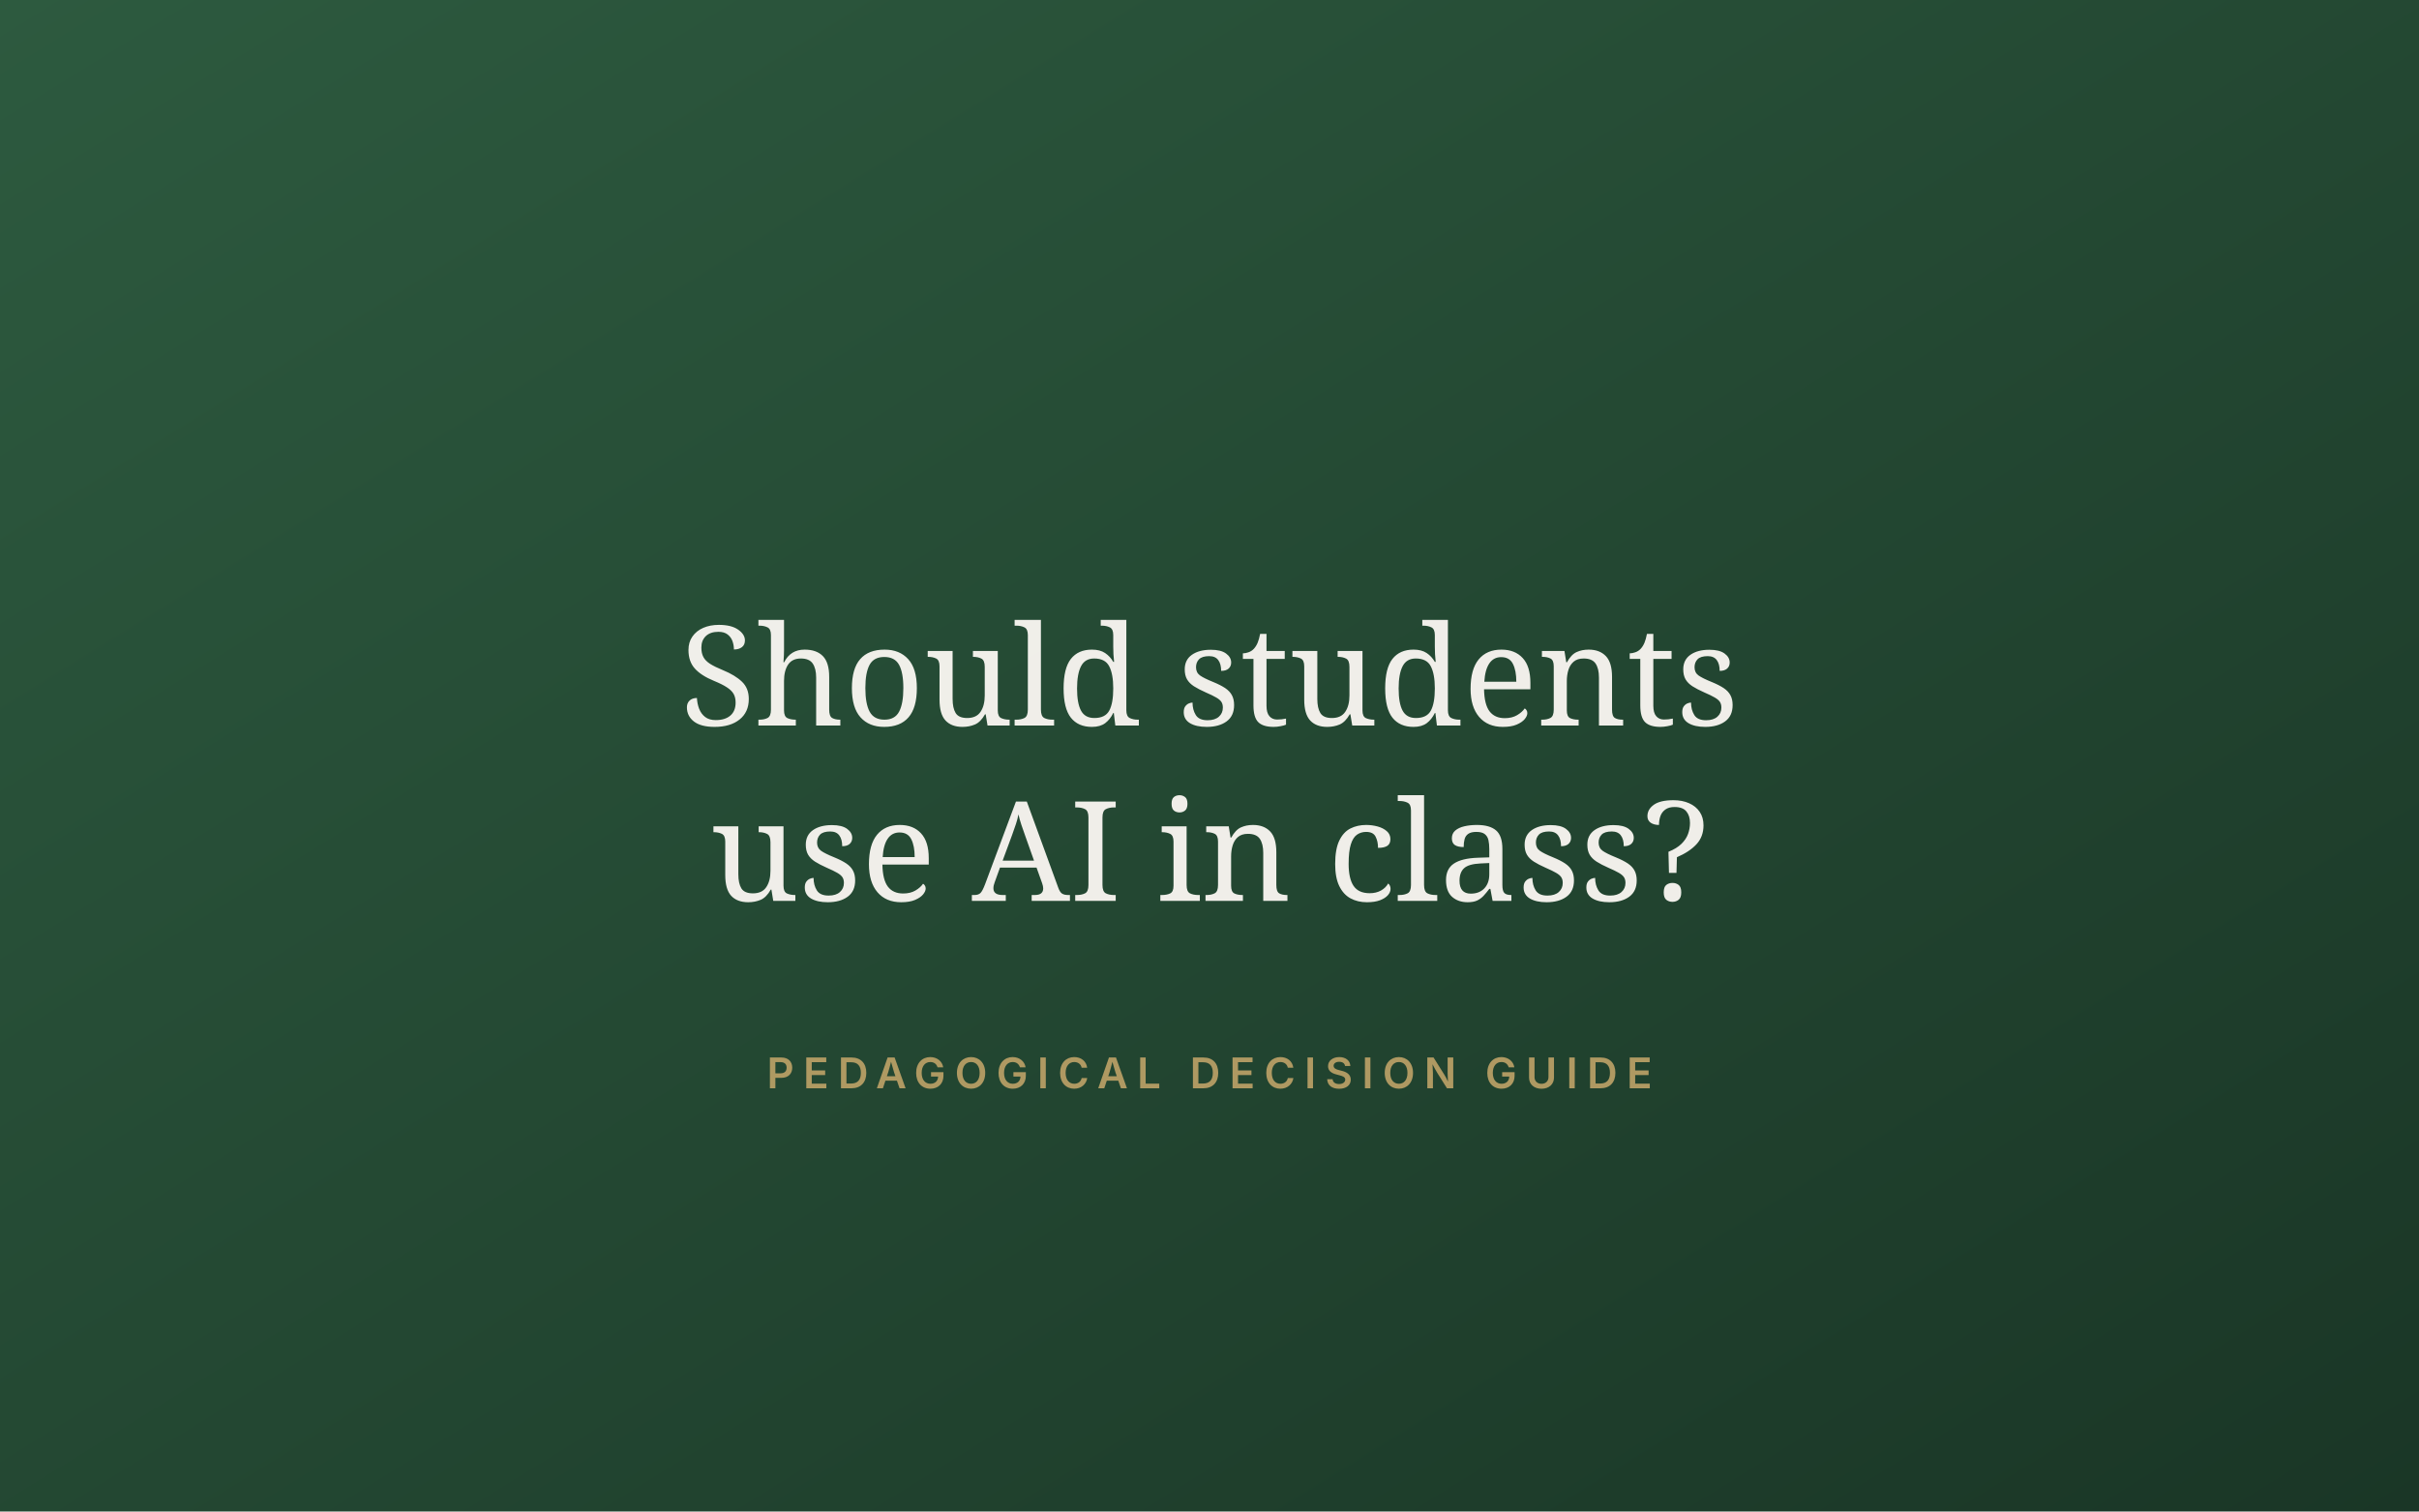
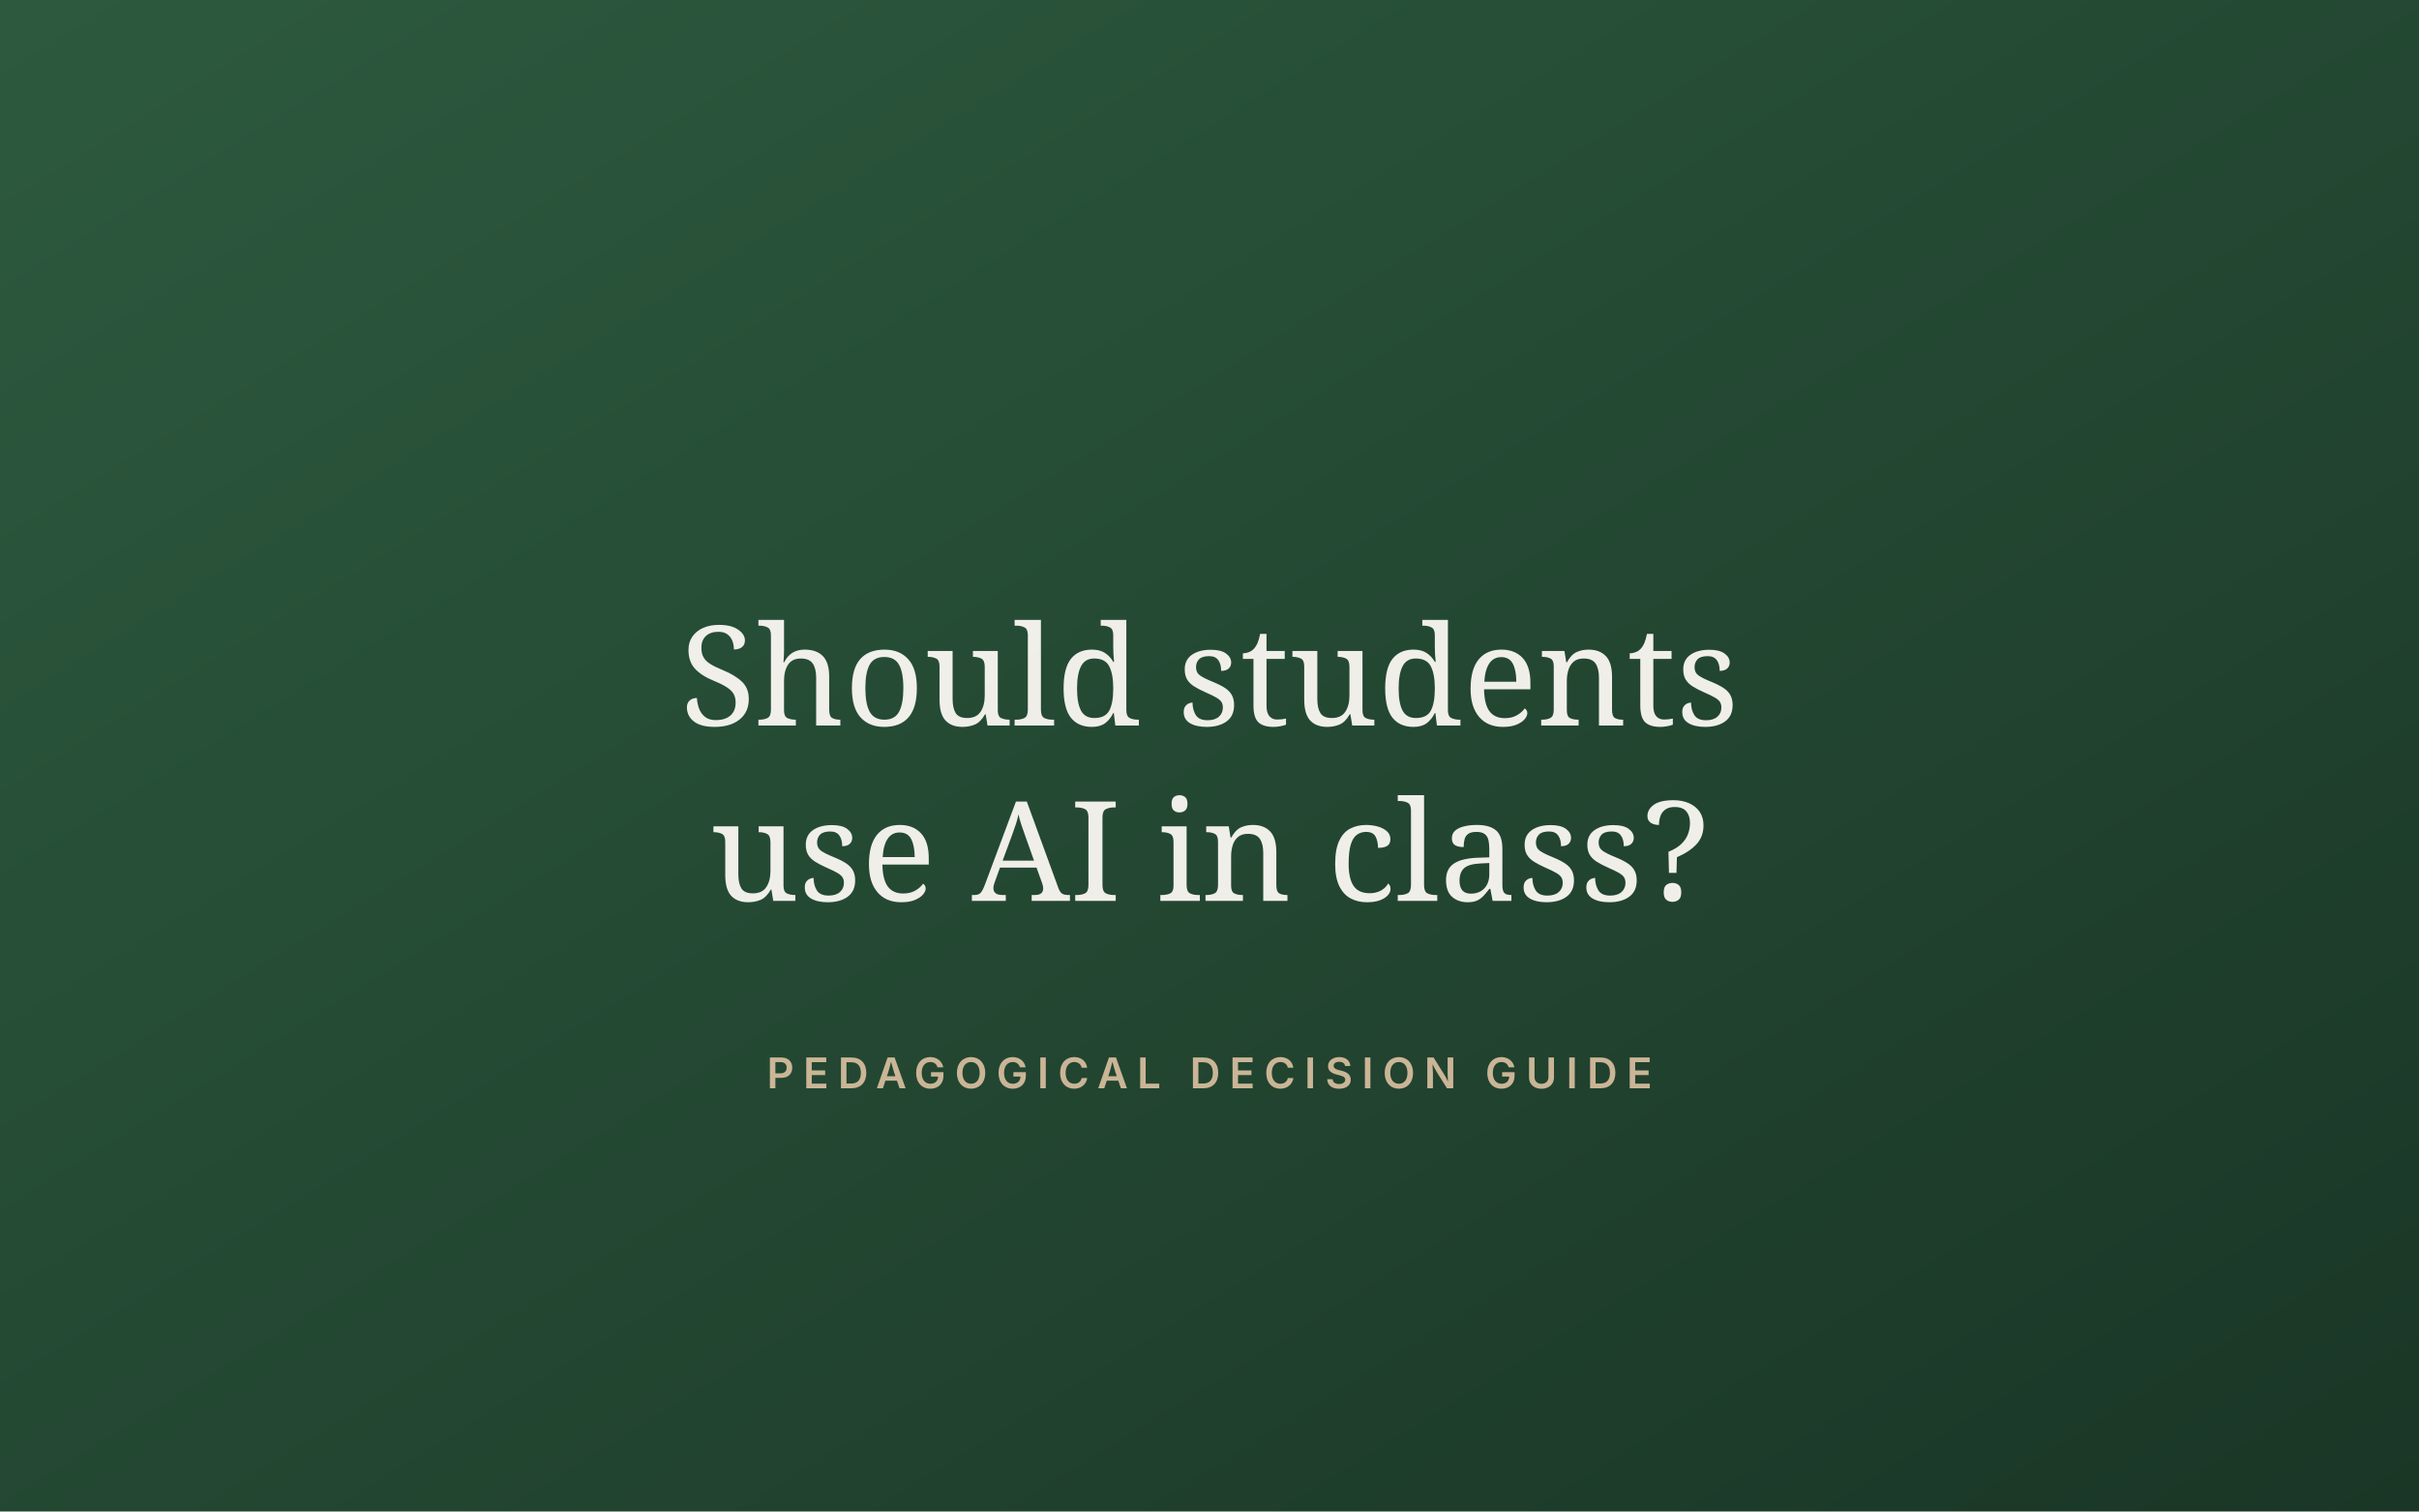
<svg xmlns="http://www.w3.org/2000/svg" viewBox="0 0 800 500" width="800" height="500">
  <defs>
    <linearGradient id="g-ai-students" x1="0" y1="0" x2="1" y2="1">
      <stop offset="0%" stop-color="#2d5a3f" />
      <stop offset="100%" stop-color="#1a3626" />
    </linearGradient>
  </defs>
  <rect width="800" height="500" fill="url(#g-ai-students)" />
  <text x="400" y="240" text-anchor="middle" font-family="Fraunces,Georgia,serif" font-size="46" font-weight="500" fill="#faf7f2" opacity="0.95">Should students</text>
  <text x="400" y="298" text-anchor="middle" font-family="Fraunces,Georgia,serif" font-size="46" font-weight="500" fill="#faf7f2" opacity="0.95">use AI in class?</text>
-   <text x="400" y="360" text-anchor="middle" font-family="Inter,sans-serif" font-size="14" font-weight="600" letter-spacing="3" fill="#c8a86b" opacity="0.85">PEDAGOGICAL DECISION GUIDE</text>
+   <text x="400" y="360" text-anchor="middle" font-family="Inter,sans-serif" font-size="14" font-weight="600" letter-spacing="3" fill="#E8C9A8" opacity="0.85">PEDAGOGICAL DECISION GUIDE</text>
</svg>
